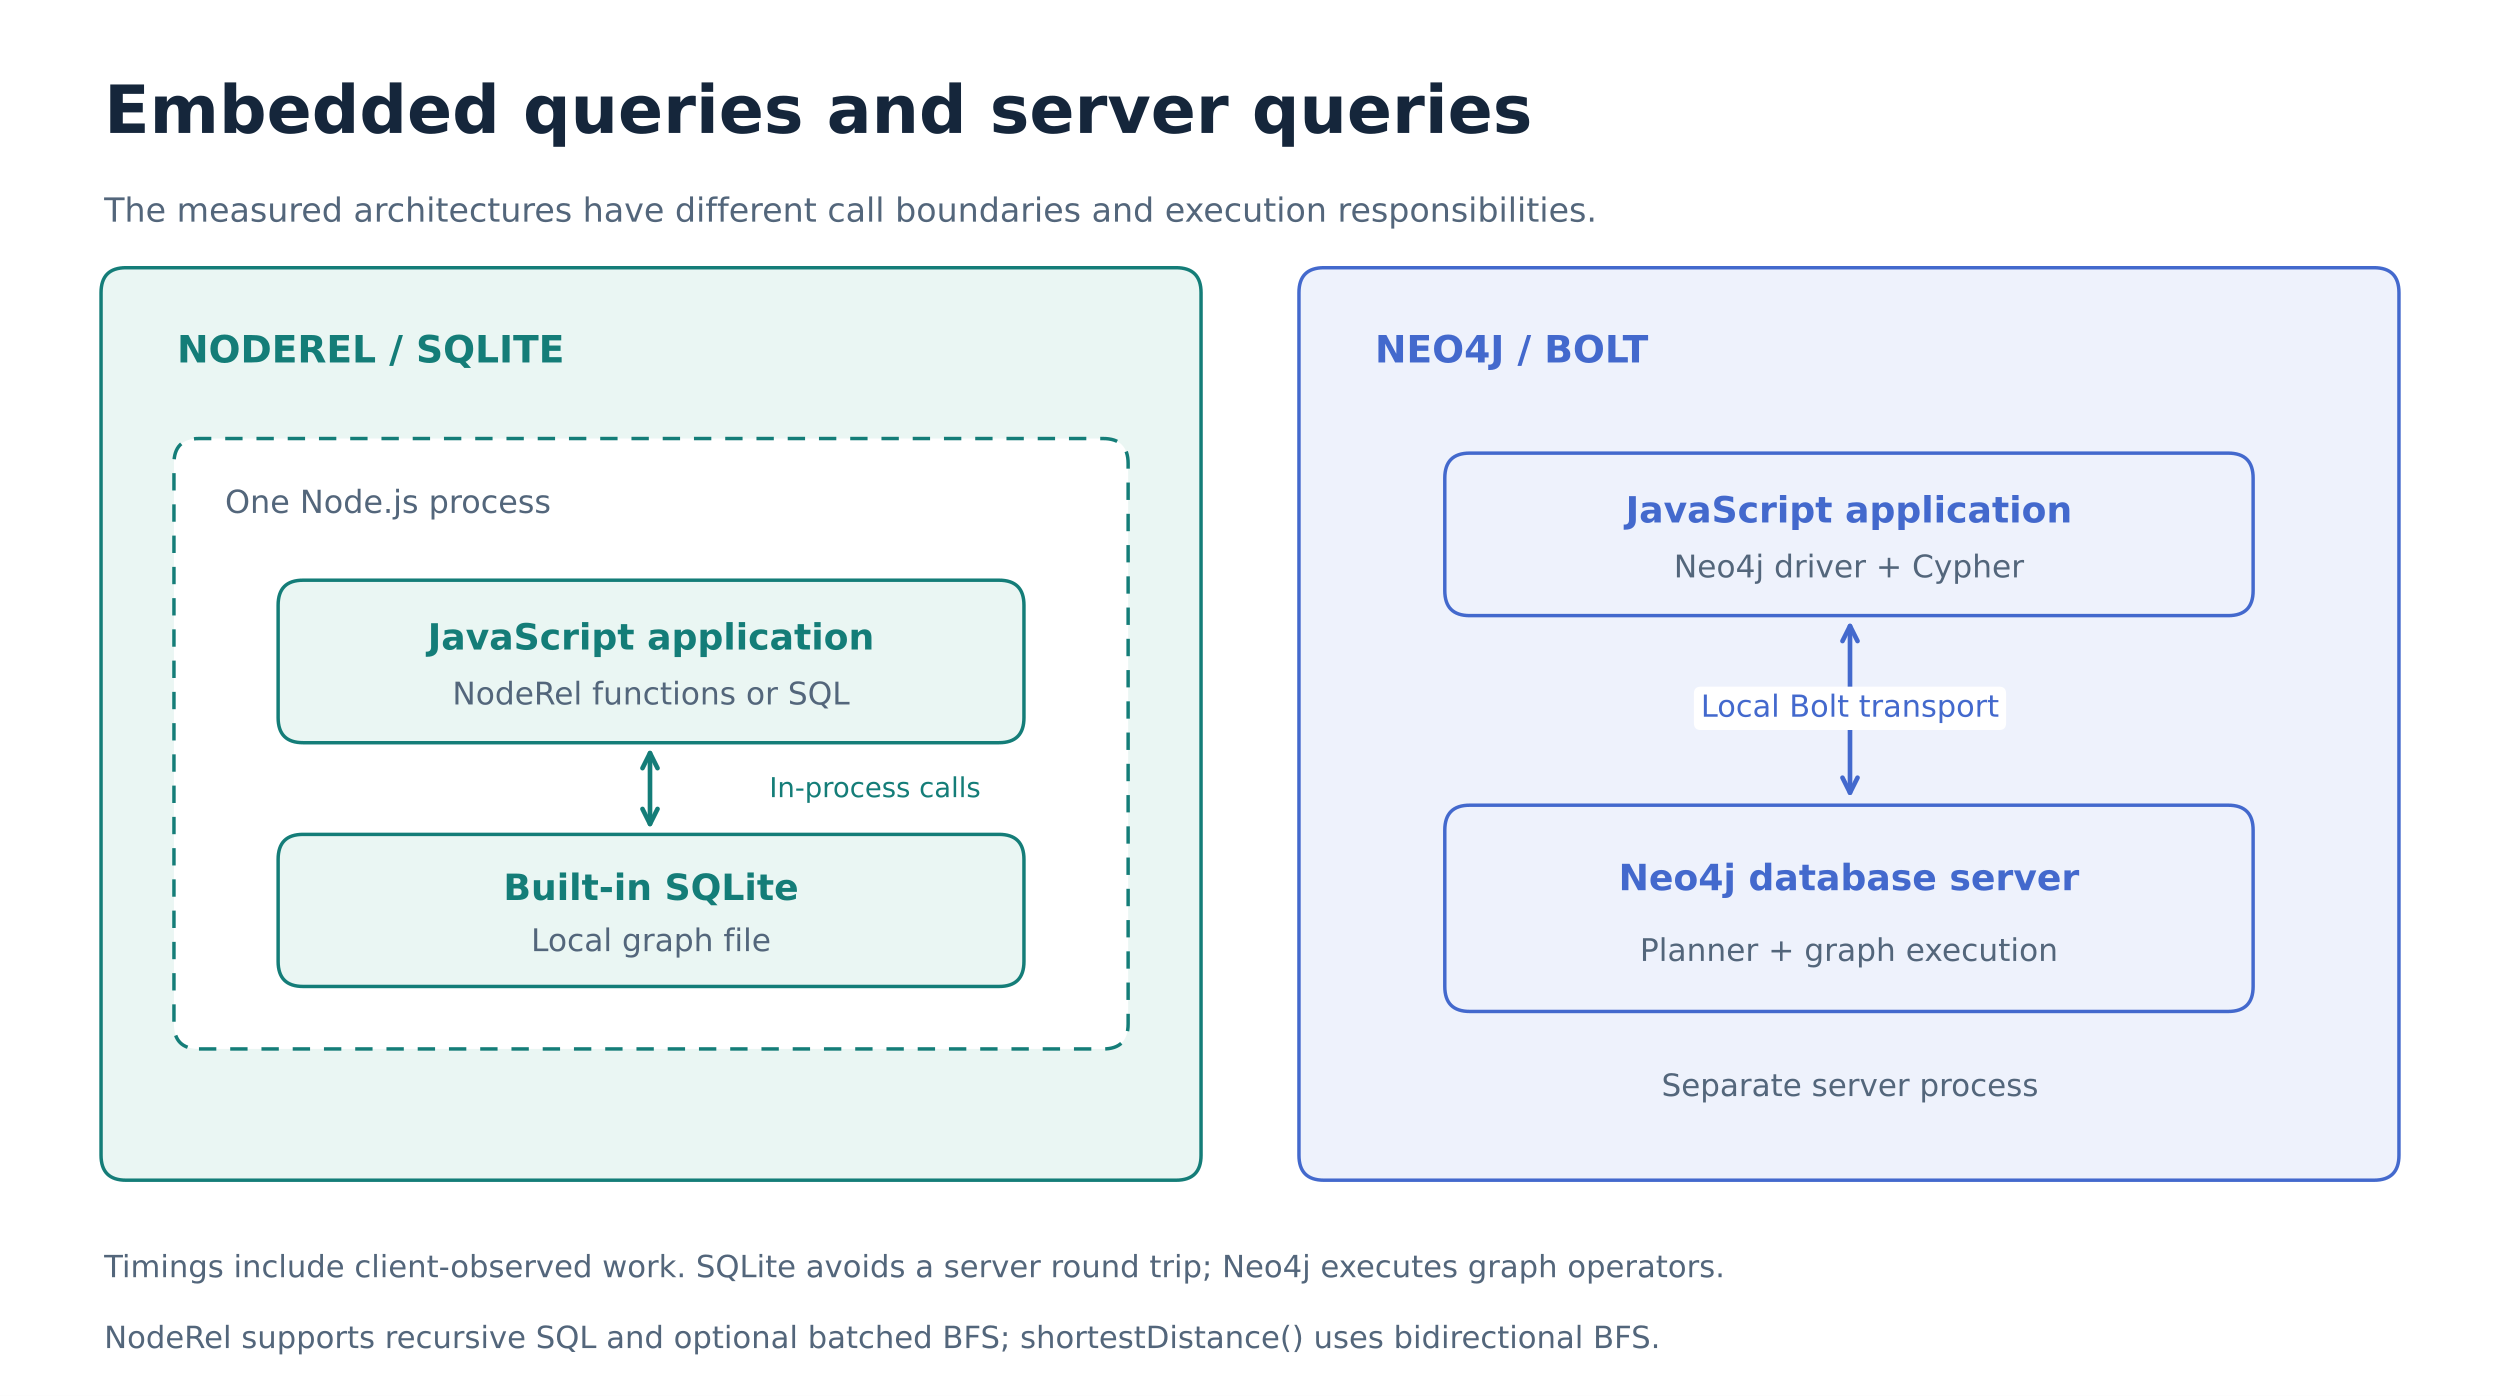
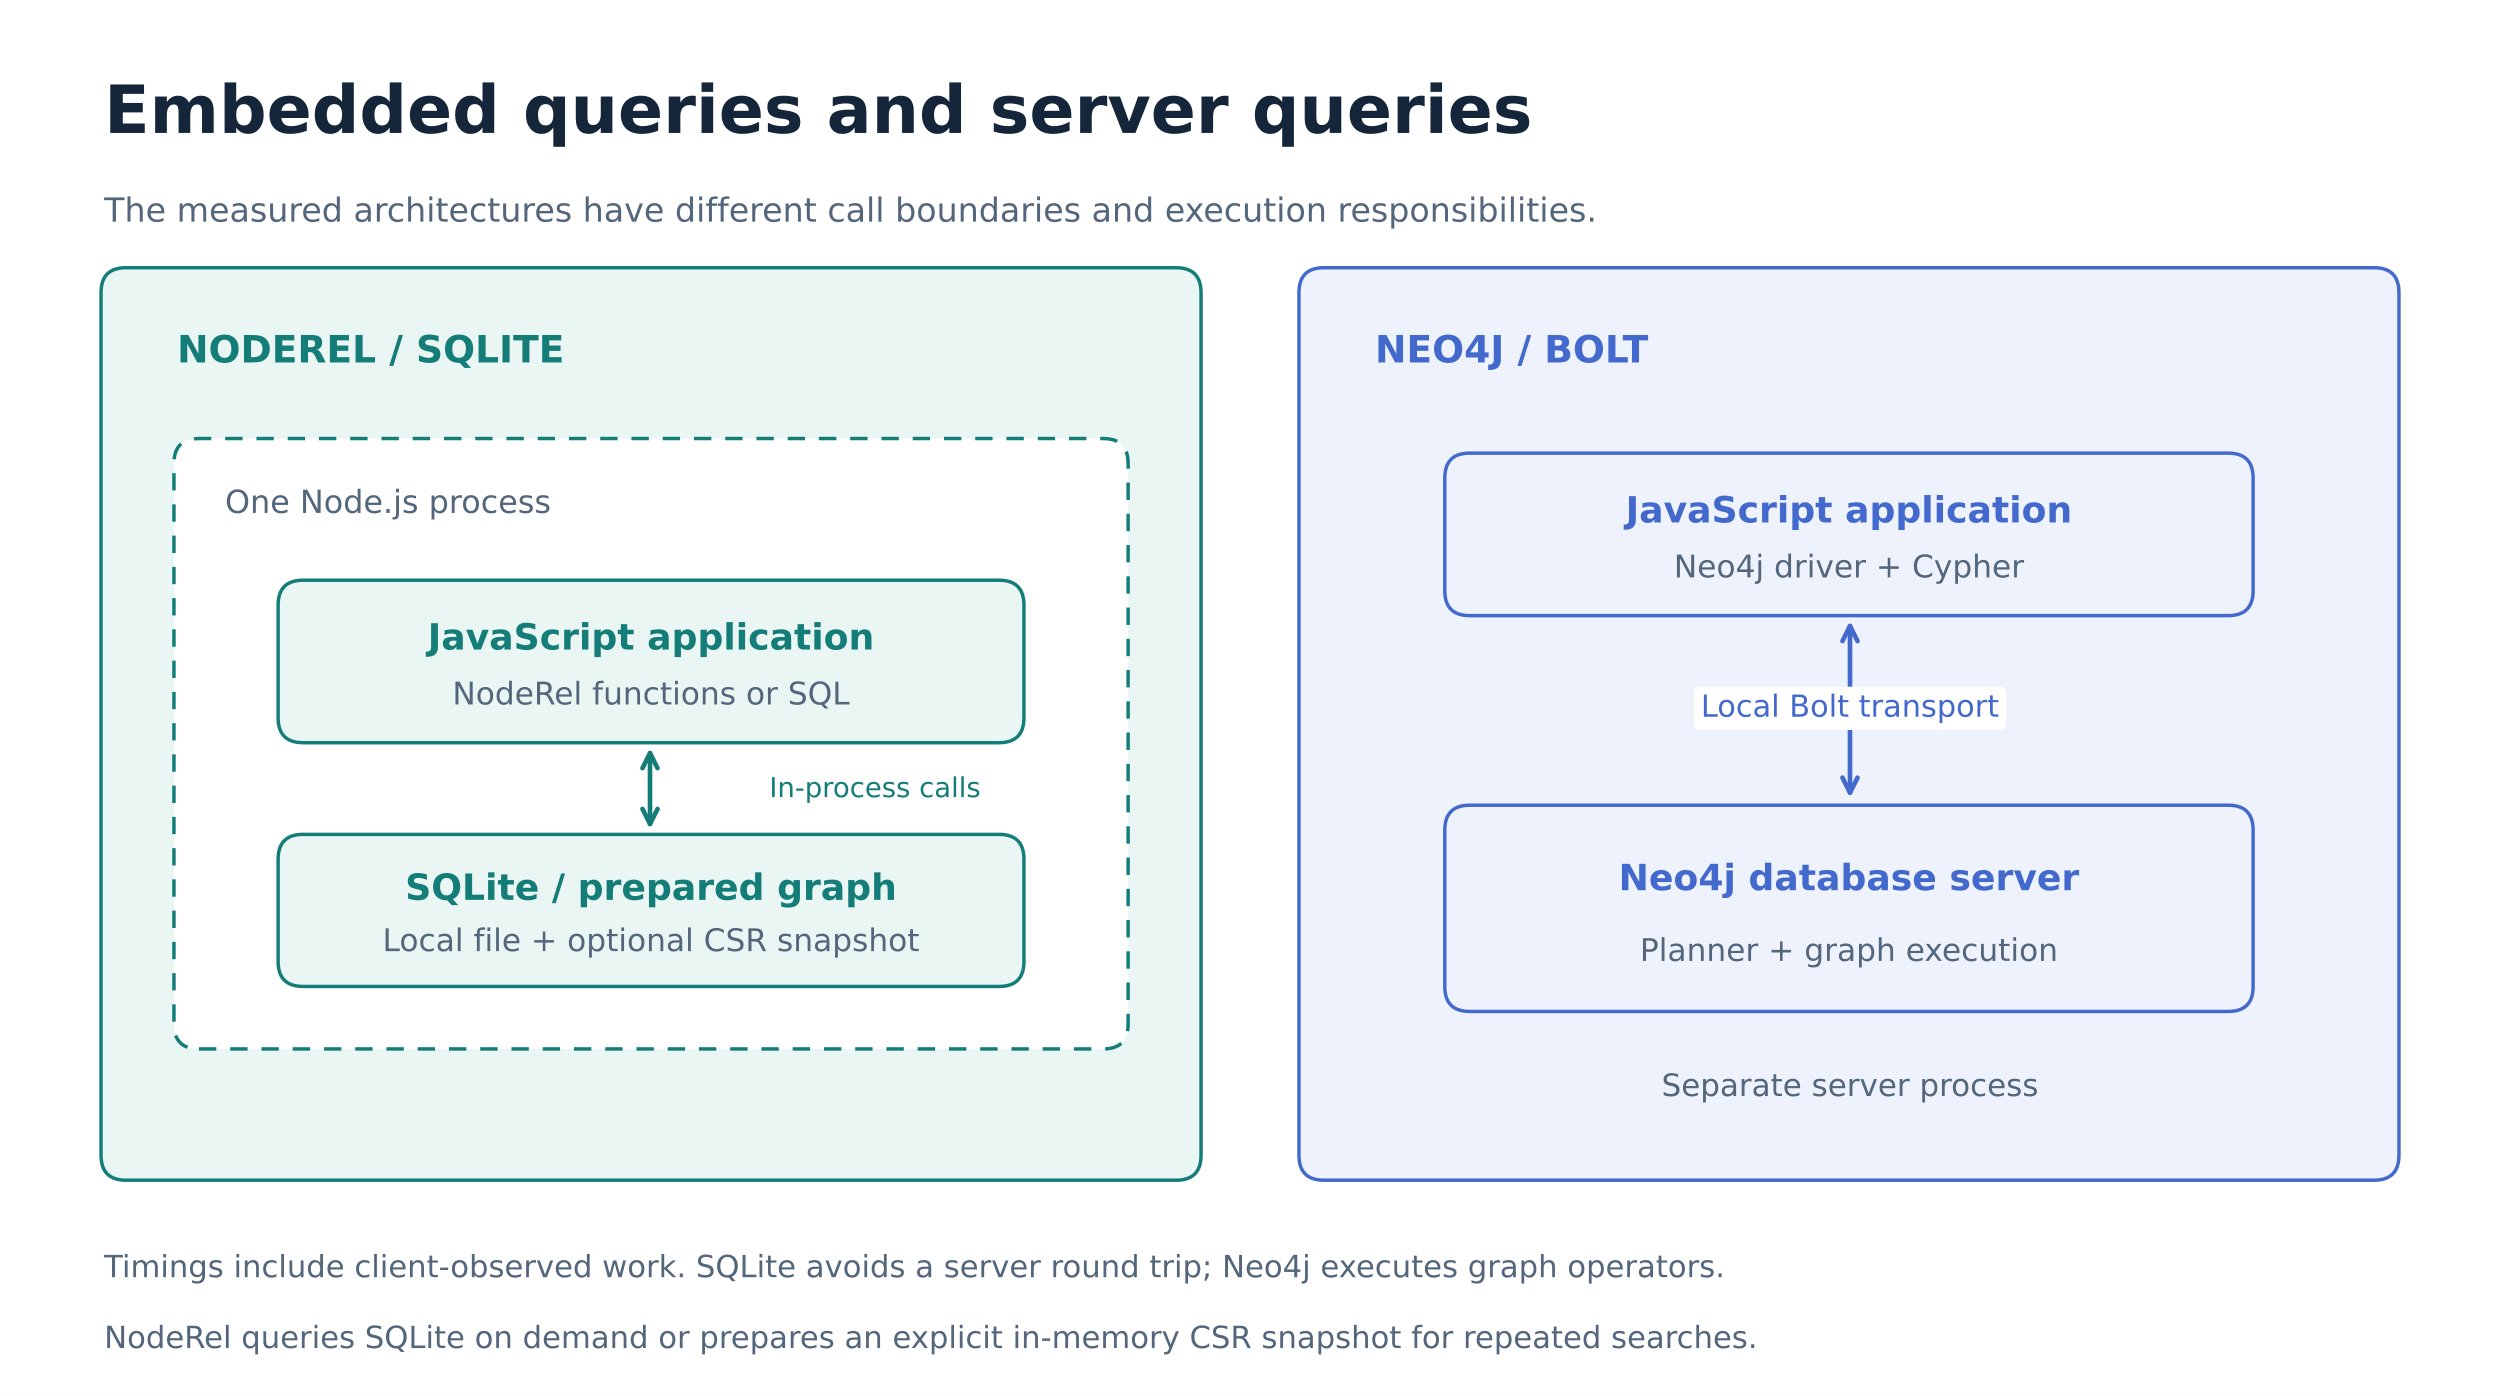
<svg xmlns="http://www.w3.org/2000/svg" width="864pt" height="482.4pt" viewBox="0 0 864 482.4" version="1.1">
  <defs>
    <style type="text/css">*{stroke-linejoin: round; stroke-linecap: butt}</style>
  </defs>
  <g id="figure_1">
    <g id="patch_1">
      <path d="M 0 482.4  L 864 482.4  L 864 0  L 0 0  z " style="fill: #ffffff" />
    </g>
    <g id="axes_1">
      <g id="patch_2">
        <path d="M 43.56 407.88  L 406.44 407.88  Q 415.08 407.88 415.08 399.24  L 415.08 101.16  Q 415.08 92.52 406.44 92.52  L 43.56 92.52  Q 34.92 92.52 34.92 101.16  L 34.92 399.24  Q 34.92 407.88 43.56 407.88  z " clip-path="url(#pe791e8a21a)" style="fill: #eaf6f3; stroke: #147d78; stroke-width: 1.2; stroke-linejoin: miter" />
      </g>
      <g id="patch_3">
        <path d="M 457.56 407.88  L 820.44 407.88  Q 829.08 407.88 829.08 399.24  L 829.08 101.16  Q 829.08 92.52 820.44 92.52  L 457.56 92.52  Q 448.92 92.52 448.92 101.16  L 448.92 399.24  Q 448.92 407.88 457.56 407.88  z " clip-path="url(#pe791e8a21a)" style="fill: #eef2fc; stroke: #4369cd; stroke-width: 1.2; stroke-linejoin: miter" />
      </g>
      <g id="patch_4">
        <path d="M 68.76 362.52  L 381.24 362.52  Q 389.88 362.52 389.88 353.88  L 389.88 160.2  Q 389.88 151.56 381.24 151.56  L 68.76 151.56  Q 60.12 151.56 60.12 160.2  L 60.12 353.88  Q 60.12 362.52 68.76 362.52  z " clip-path="url(#pe791e8a21a)" style="fill: #ffffff; stroke-dasharray: 6,4.8; stroke-dashoffset: 0; stroke: #147d78; stroke-width: 1.2; stroke-linejoin: miter" />
      </g>
      <g id="patch_5">
        <path d="M 104.76 256.68  L 345.24 256.68  Q 353.88 256.68 353.88 248.04  L 353.88 209.16  Q 353.88 200.52 345.24 200.52  L 104.76 200.52  Q 96.12 200.52 96.12 209.16  L 96.12 248.04  Q 96.12 256.68 104.76 256.68  z " clip-path="url(#pe791e8a21a)" style="fill: #eaf6f3; stroke: #147d78; stroke-width: 1.2; stroke-linejoin: miter" />
      </g>
      <g id="patch_6">
        <path d="M 104.76 340.92  L 345.24 340.92  Q 353.88 340.92 353.88 332.28  L 353.88 297  Q 353.88 288.36 345.24 288.36  L 104.76 288.36  Q 96.12 288.36 96.12 297  L 96.12 332.28  Q 96.12 340.92 104.76 340.92  z " clip-path="url(#pe791e8a21a)" style="fill: #eaf6f3; stroke: #147d78; stroke-width: 1.2; stroke-linejoin: miter" />
      </g>
      <g id="patch_7">
        <path d="M 507.96 212.76  L 770.04 212.76  Q 778.68 212.76 778.68 204.12  L 778.68 165.24  Q 778.68 156.6 770.04 156.6  L 507.96 156.6  Q 499.32 156.6 499.32 165.24  L 499.32 204.12  Q 499.32 212.76 507.96 212.76  z " clip-path="url(#pe791e8a21a)" style="fill: #eef2fc; stroke: #4369cd; stroke-width: 1.2; stroke-linejoin: miter" />
      </g>
      <g id="patch_8">
        <path d="M 507.96 349.56  L 770.04 349.56  Q 778.68 349.56 778.68 340.92  L 778.68 286.92  Q 778.68 278.28 770.04 278.28  L 507.96 278.28  Q 499.32 278.28 499.32 286.92  L 499.32 340.92  Q 499.32 349.56 507.96 349.56  z " clip-path="url(#pe791e8a21a)" style="fill: #eef2fc; stroke: #4369cd; stroke-width: 1.2; stroke-linejoin: miter" />
      </g>
      <g id="patch_9">
        <path d="M 224.64 260.269  L 224.64 284.771  " clip-path="url(#pe791e8a21a)" style="fill: none; stroke: #147d78; stroke-width: 1.6; stroke-linecap: round" />
        <path d="M 222.04 265.469  L 224.64 260.269  L 227.24 265.469  " clip-path="url(#pe791e8a21a)" style="fill: none; stroke: #147d78; stroke-width: 1.6; stroke-linecap: round" />
        <path d="M 227.24 279.571  L 224.64 284.771  L 222.04 279.571  " clip-path="url(#pe791e8a21a)" style="fill: none; stroke: #147d78; stroke-width: 1.6; stroke-linecap: round" />
      </g>
      <g id="patch_10">
        <path d="M 639.36 216.349  L 639.36 273.971  " clip-path="url(#pe791e8a21a)" style="fill: none; stroke: #4369cd; stroke-width: 1.6; stroke-linecap: round" />
        <path d="M 636.76 221.549  L 639.36 216.349  L 641.96 221.549  " clip-path="url(#pe791e8a21a)" style="fill: none; stroke: #4369cd; stroke-width: 1.6; stroke-linecap: round" />
        <path d="M 641.96 268.771  L 639.36 273.971  L 636.76 268.771  " clip-path="url(#pe791e8a21a)" style="fill: none; stroke: #4369cd; stroke-width: 1.6; stroke-linecap: round" />
      </g>
      <g id="text_1">
        <text style="font-weight: 700; font-size: 23px; font-family: 'DejaVu Sans'; text-anchor: start; fill: #15263b" x="36" y="45.947" transform="rotate(-0 36 45.94656)">Embedded queries and server queries</text>
      </g>
      <g id="text_2">
        <text style="font-size: 11.5px; font-family: 'DejaVu Sans'; text-anchor: start; fill: #53667b" x="36" y="76.613" transform="rotate(-0 36 76.61328)">The measured architectures have different call boundaries and execution responsibilities.</text>
      </g>
      <g id="text_3">
        <text style="font-weight: 700; font-size: 13px; font-family: 'DejaVu Sans'; text-anchor: start; fill: #147d78" x="61.2" y="125.267" transform="rotate(-0 61.2 125.2672)">NODEREL / SQLITE</text>
      </g>
      <g id="text_4">
        <text style="font-weight: 700; font-size: 13px; font-family: 'DejaVu Sans'; text-anchor: start; fill: #4369cd" x="475.2" y="125.267" transform="rotate(-0 475.2 125.2672)">NEO4J / BOLT</text>
      </g>
      <g id="text_5">
        <text style="font-size: 11px; font-family: 'DejaVu Sans'; text-anchor: start; fill: #53667b" x="77.76" y="177.275" transform="rotate(-0 77.76 177.2753)">One Node.js process</text>
      </g>
      <g id="text_6">
        <text style="font-weight: 700; font-size: 12.5px; font-family: 'DejaVu Sans'; text-anchor: middle; fill: #147d78" x="225" y="224.489" transform="rotate(-0 225 224.4892)">JavaScript application</text>
      </g>
      <g id="text_7">
        <text style="font-size: 10.8px; font-family: 'DejaVu Sans'; text-anchor: middle; fill: #53667b" x="225" y="243.46" transform="rotate(-0 225 243.4601)">NodeRel functions or SQL</text>
      </g>
      <g id="text_8">
-         <text style="font-weight: 700; font-size: 12.5px; font-family: 'DejaVu Sans'; text-anchor: middle; fill: #147d78" x="225" y="311.033" transform="rotate(-0 225 311.0332)">Built-in SQLite</text>
+         <text style="font-weight: 700; font-size: 12.5px; font-family: 'DejaVu Sans'; text-anchor: middle; fill: #147d78" x="225" y="310.984" transform="rotate(-0 225 310.9844)">SQLite / prepared graph</text>
      </g>
      <g id="text_9">
-         <text style="font-size: 10.8px; font-family: 'DejaVu Sans'; text-anchor: middle; fill: #53667b" x="225" y="328.708" transform="rotate(-0 225 328.7081)">Local graph file</text>
+         <text style="font-size: 10.8px; font-family: 'DejaVu Sans'; text-anchor: middle; fill: #53667b" x="225" y="328.708" transform="rotate(-0 225 328.7081)">Local file + optional CSR snapshot</text>
      </g>
      <g id="text_10">
        <g id="patch_11">
          <path d="M 265.878 279.662  L 338.922 279.662  Q 341.107 279.662 341.107 277.477  L 341.107 268.283  Q 341.107 266.098 338.922 266.098  L 265.878 266.098  Q 263.693 266.098 263.693 268.283  L 263.693 277.477  Q 263.693 279.662 265.878 279.662  z " style="fill: #ffffff" />
        </g>
        <text style="font-size: 9.5px; font-family: 'DejaVu Sans'; text-anchor: middle; fill: #147d78" x="302.4" y="275.501" transform="rotate(-0 302.4 275.5014)">In-process calls</text>
      </g>
      <g id="text_11">
        <text style="font-weight: 700; font-size: 12.5px; font-family: 'DejaVu Sans'; text-anchor: middle; fill: #4369cd" x="639" y="180.569" transform="rotate(-0 639 180.5692)">JavaScript application</text>
      </g>
      <g id="text_12">
        <text style="font-size: 10.8px; font-family: 'DejaVu Sans'; text-anchor: middle; fill: #53667b" x="639" y="199.54" transform="rotate(-0 639 199.5401)">Neo4j driver + Cypher</text>
      </g>
      <g id="text_13">
        <text style="font-weight: 700; font-size: 12.5px; font-family: 'DejaVu Sans'; text-anchor: middle; fill: #4369cd" x="639" y="307.644" transform="rotate(-0 639 307.6436)">Neo4j database server</text>
      </g>
      <g id="text_14">
        <text style="font-size: 10.8px; font-family: 'DejaVu Sans'; text-anchor: middle; fill: #53667b" x="639" y="332.107" transform="rotate(-0 639 332.1065)">Planner + graph execution</text>
      </g>
      <g id="text_15">
        <g id="patch_12">
          <path d="M 587.826 252.296  L 690.894 252.296  Q 693.309 252.296 693.309 249.881  L 693.309 239.719  Q 693.309 237.304 690.894 237.304  L 587.826 237.304  Q 585.411 237.304 585.411 239.719  L 585.411 249.881  Q 585.411 252.296 587.826 252.296  z " style="fill: #ffffff" />
        </g>
        <text style="font-size: 10.5px; font-family: 'DejaVu Sans'; text-anchor: middle; fill: #4369cd" x="639.36" y="247.697" transform="rotate(-0 639.36 247.6973)">Local Bolt transport</text>
      </g>
      <g id="text_16">
        <text style="font-size: 10.7px; font-family: 'DejaVu Sans'; text-anchor: middle; fill: #53667b" x="639.36" y="378.793" transform="rotate(-0 639.36 378.7925)">Separate server process</text>
      </g>
      <g id="text_17">
        <text style="font-size: 10.6px; font-family: 'DejaVu Sans'; text-anchor: start; fill: #53667b" x="36" y="441.405" transform="rotate(-0 36 441.4049)">Timings include client-observed work. SQLite avoids a server round trip; Neo4j executes graph operators.</text>
      </g>
      <g id="text_18">
-         <text style="font-size: 10.6px; font-family: 'DejaVu Sans'; text-anchor: start; fill: #53667b" x="36" y="465.885" transform="rotate(-0 36 465.8849)">NodeRel supports recursive SQL and optional batched BFS; shortestDistance() uses bidirectional BFS.</text>
+         <text style="font-size: 10.6px; font-family: 'DejaVu Sans'; text-anchor: start; fill: #53667b" x="36" y="465.885" transform="rotate(-0 36 465.8849)">NodeRel queries SQLite on demand or prepares an explicit in-memory CSR snapshot for repeated searches.</text>
      </g>
    </g>
  </g>
  <defs>
    <clipPath id="pe791e8a21a">
      <rect x="0" y="0" width="864" height="482.4" />
    </clipPath>
  </defs>
</svg>
